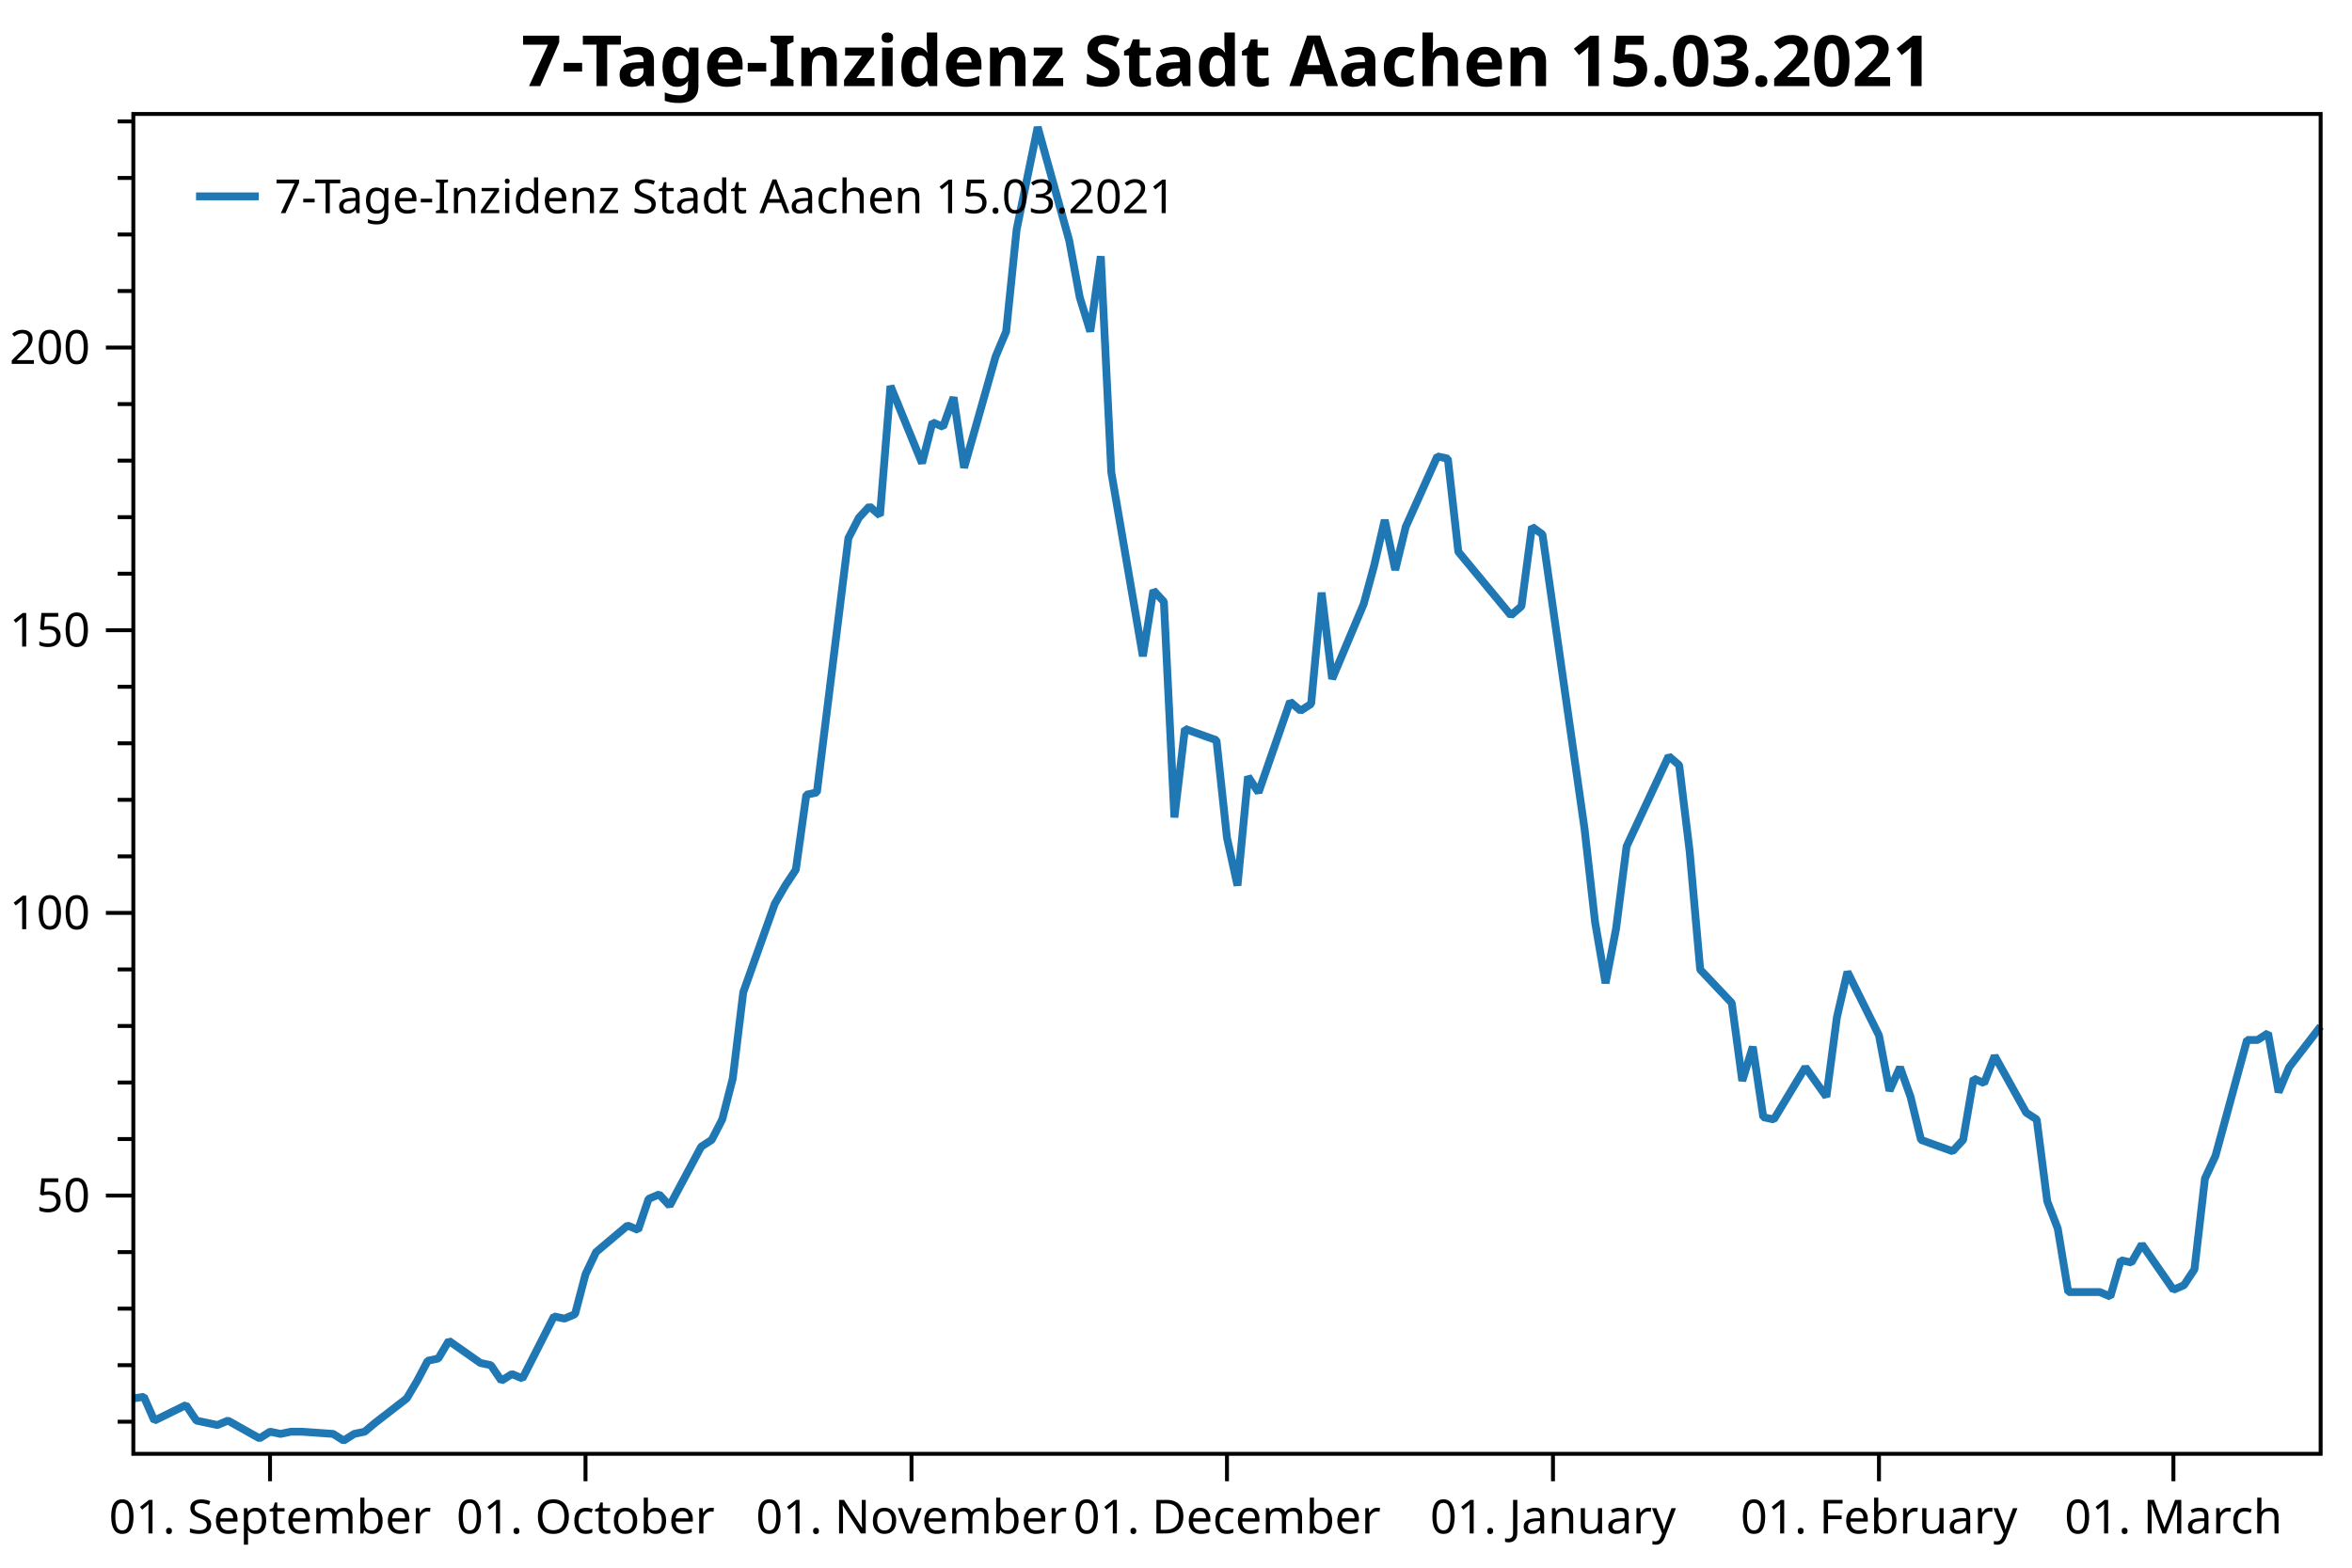
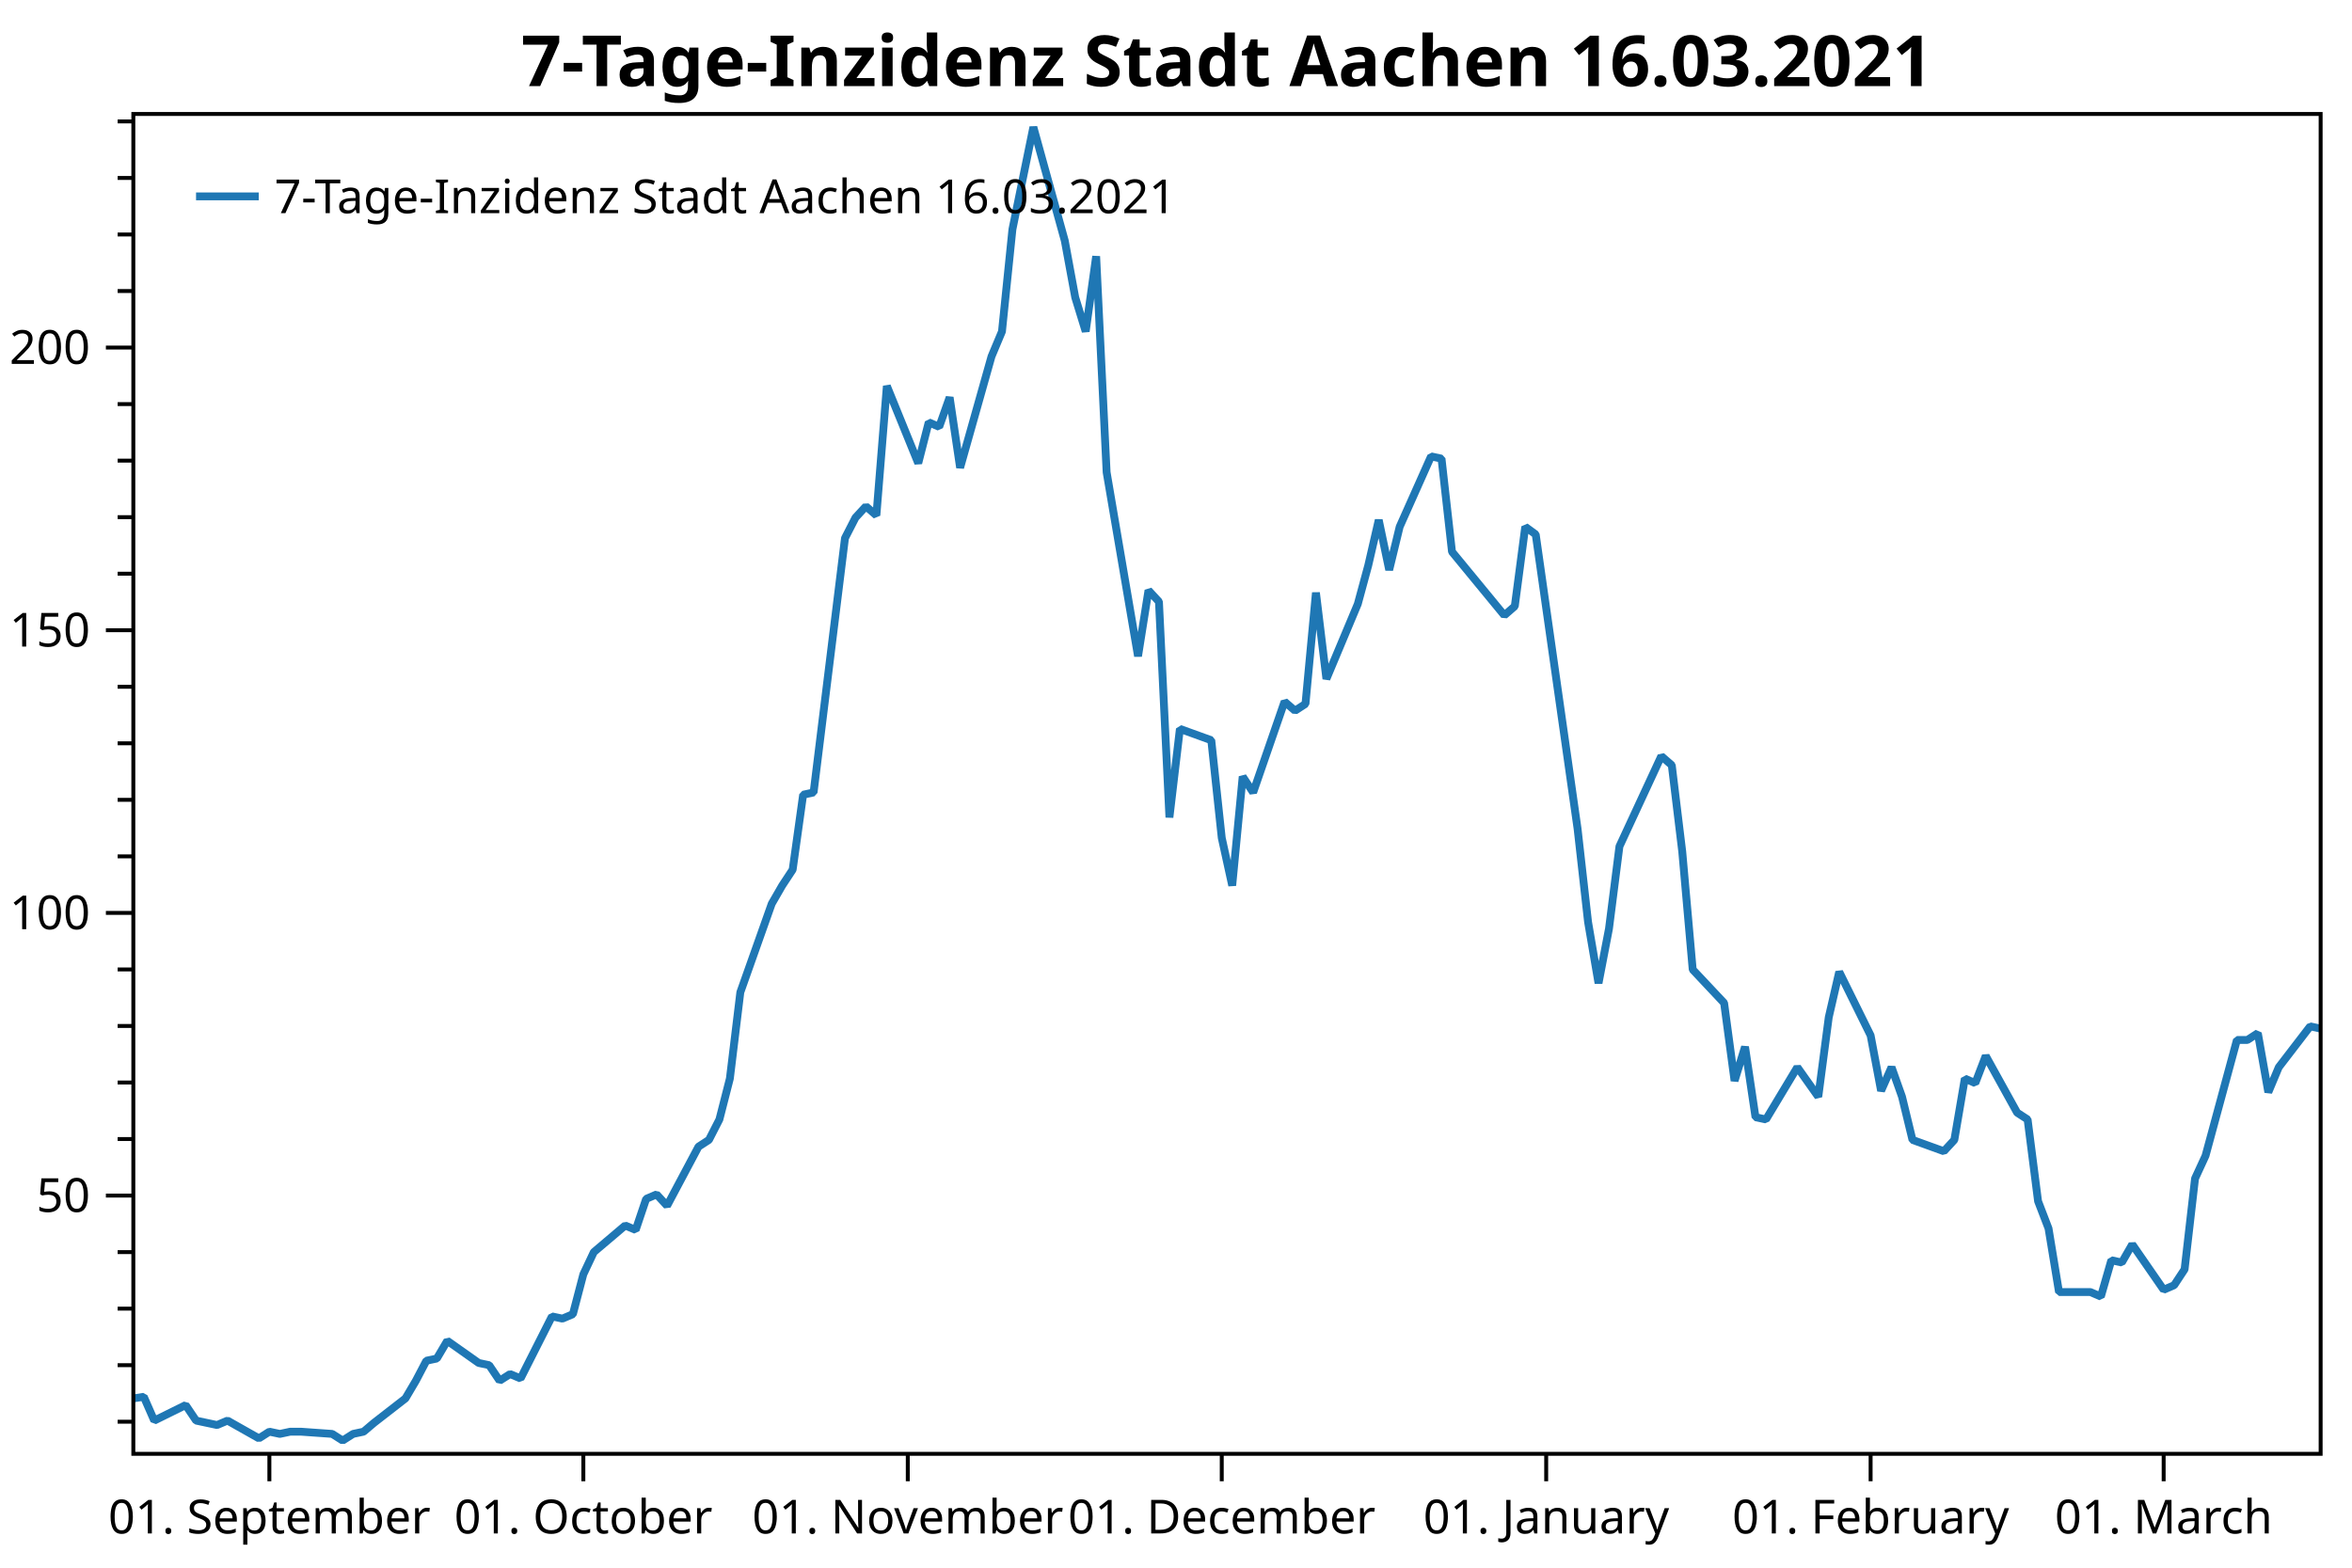
<svg xmlns="http://www.w3.org/2000/svg" width="600" height="400" version="1.1">
  <rect x="0" y="0" width="600" height="400" style="fill:rgb(255,255,255);stroke:none;" />
  <polyline points="34.012,362.754 30.012,362.754" style="fill:none;stroke:black;stroke-width:1" />
  <polyline points="34.012,348.329 30.012,348.329" style="fill:none;stroke:black;stroke-width:1" />
  <polyline points="34.012,333.904 30.012,333.904" style="fill:none;stroke:black;stroke-width:1" />
  <polyline points="34.012,319.479 30.012,319.479" style="fill:none;stroke:black;stroke-width:1" />
  <polyline points="34.012,290.629 30.012,290.629" style="fill:none;stroke:black;stroke-width:1" />
  <polyline points="34.012,276.204 30.012,276.204" style="fill:none;stroke:black;stroke-width:1" />
  <polyline points="34.012,261.779 30.012,261.779" style="fill:none;stroke:black;stroke-width:1" />
  <polyline points="34.012,247.354 30.012,247.354" style="fill:none;stroke:black;stroke-width:1" />
  <polyline points="34.012,218.504 30.012,218.504" style="fill:none;stroke:black;stroke-width:1" />
  <polyline points="34.012,204.079 30.012,204.079" style="fill:none;stroke:black;stroke-width:1" />
  <polyline points="34.012,189.654 30.012,189.654" style="fill:none;stroke:black;stroke-width:1" />
  <polyline points="34.012,175.23 30.012,175.23" style="fill:none;stroke:black;stroke-width:1" />
  <polyline points="34.012,146.38 30.012,146.38" style="fill:none;stroke:black;stroke-width:1" />
  <polyline points="34.012,131.955 30.012,131.955" style="fill:none;stroke:black;stroke-width:1" />
  <polyline points="34.012,117.53 30.012,117.53" style="fill:none;stroke:black;stroke-width:1" />
  <polyline points="34.012,103.105 30.012,103.105" style="fill:none;stroke:black;stroke-width:1" />
  <polyline points="34.012,74.255 30.012,74.255" style="fill:none;stroke:black;stroke-width:1" />
  <polyline points="34.012,59.83 30.012,59.83" style="fill:none;stroke:black;stroke-width:1" />
  <polyline points="34.012,45.405 30.012,45.405" style="fill:none;stroke:black;stroke-width:1" />
  <polyline points="34.012,30.98 30.012,30.98" style="fill:none;stroke:black;stroke-width:1" />
  <text dominant-baseline="middle" text-anchor="end" transform="translate(23.012,305.0541)" font-family="Segoe UI" font-size="12" font-weight="400" fill="black">50</text>
  <text dominant-baseline="middle" text-anchor="end" transform="translate(23.012,232.9293)" font-family="Segoe UI" font-size="12" font-weight="400" fill="black">100</text>
  <text dominant-baseline="middle" text-anchor="end" transform="translate(23.012,160.8045)" font-family="Segoe UI" font-size="12" font-weight="400" fill="black">150</text>
  <text dominant-baseline="middle" text-anchor="end" transform="translate(23.012,88.6798)" font-family="Segoe UI" font-size="12" font-weight="400" fill="black">200</text>
  <polyline points="34.012,305.054 27.012,305.054" style="fill:none;stroke:black;stroke-width:1" />
  <polyline points="34.012,232.929 27.012,232.929" style="fill:none;stroke:black;stroke-width:1" />
  <polyline points="34.012,160.804 27.012,160.804" style="fill:none;stroke:black;stroke-width:1" />
  <polyline points="34.012,88.68 27.012,88.68" style="fill:none;stroke:black;stroke-width:1" />
-   <text dominant-baseline="hanging" text-anchor="middle" transform="translate(68.8863,381.947)" font-family="Segoe UI" font-size="12" font-weight="400" fill="black">01. September</text>
-   <text dominant-baseline="hanging" text-anchor="middle" transform="translate(149.3653,381.947)" font-family="Segoe UI" font-size="12" font-weight="400" fill="black">01. October</text>
-   <text dominant-baseline="hanging" text-anchor="middle" transform="translate(232.527,381.947)" font-family="Segoe UI" font-size="12" font-weight="400" fill="black">01. November</text>
-   <text dominant-baseline="hanging" text-anchor="middle" transform="translate(313.006,381.947)" font-family="Segoe UI" font-size="12" font-weight="400" fill="black">01. December</text>
-   <text dominant-baseline="hanging" text-anchor="middle" transform="translate(396.1677,381.947)" font-family="Segoe UI" font-size="12" font-weight="400" fill="black">01. January</text>
-   <text dominant-baseline="hanging" text-anchor="middle" transform="translate(479.3293,381.947)" font-family="Segoe UI" font-size="12" font-weight="400" fill="black">01. February</text>
-   <text dominant-baseline="hanging" text-anchor="middle" transform="translate(554.4431,381.947)" font-family="Segoe UI" font-size="12" font-weight="400" fill="black">01. March</text>
-   <polyline points="68.886,370.947 68.886,377.947" style="fill:none;stroke:black;stroke-width:1" />
-   <polyline points="149.365,370.947 149.365,377.947" style="fill:none;stroke:black;stroke-width:1" />
-   <polyline points="232.527,370.947 232.527,377.947" style="fill:none;stroke:black;stroke-width:1" />
-   <polyline points="313.006,370.947 313.006,377.947" style="fill:none;stroke:black;stroke-width:1" />
-   <polyline points="396.168,370.947 396.168,377.947" style="fill:none;stroke:black;stroke-width:1" />
-   <polyline points="479.329,370.947 479.329,377.947" style="fill:none;stroke:black;stroke-width:1" />
-   <polyline points="554.443,370.947 554.443,377.947" style="fill:none;stroke:black;stroke-width:1" />
-   <polyline points="34.012,356.814 36.695,356.39 39.377,362.471 47.425,358.511 50.108,362.471 52.79,363.037 55.473,363.602 58.156,362.471 66.204,366.997 68.886,365.299 71.569,365.865 74.251,365.299 76.934,365.299 84.982,365.865 87.665,367.562 90.347,365.865 93.03,365.299 95.713,363.037 103.76,356.814 106.443,352.289 109.126,347.197 111.808,346.632 114.491,342.106 122.539,347.763 125.222,348.329 127.904,352.289 130.587,350.592 133.269,351.723 141.317,335.884 144,336.45 146.683,335.318 149.365,325.136 152.048,319.479 160.096,312.691 162.779,313.822 165.461,305.903 168.144,304.753 170.826,307.65 178.874,292.585 181.557,290.847 184.239,285.632 186.922,275.203 189.605,253.185 197.653,230.589 200.335,225.953 203.018,221.897 205.701,202.777 208.383,202.197 216.431,137.304 219.114,132.089 221.796,129.192 224.479,131.51 227.162,98.483 235.21,118.183 237.892,107.754 240.575,108.913 243.257,101.38 245.94,119.342 253.988,90.951 256.671,84.578 259.353,58.504 264.719,32.431 272.767,61.401 275.449,75.886 278.132,84.578 280.814,65.385 283.497,120.501 291.545,167.433 294.228,150.63 296.91,153.527 299.593,208.571 302.276,185.974 310.323,188.871 313.006,213.786 315.689,225.953 318.371,198.142 321.054,202.197 329.102,179.021 331.784,181.339 334.467,179.601 337.15,151.209 339.832,173.227 347.88,154.107 350.563,144.257 353.245,132.668 355.928,145.416 358.611,134.407 366.659,116.445 369.341,117.024 372.024,140.78 385.437,157.004 388.12,154.686 390.802,134.407 393.485,136.362 404.216,211.468 406.898,235.224 409.581,250.868 412.264,236.962 414.946,215.958 425.677,192.927 428.359,195.245 431.042,217.262 433.725,247.391 441.772,255.909 444.455,275.782 447.138,267.091 449.82,285.053 452.503,285.632 460.551,272.306 465.916,279.838 468.599,259.559 471.281,247.971 479.329,264.194 482.012,278.317 484.695,272.306 487.377,279.838 490.06,290.847 498.108,293.744 500.79,290.847 503.473,275.203 506.156,276.362 508.838,269.409 516.886,283.894 519.569,285.632 522.251,306.491 524.934,313.444 527.617,329.667 535.665,329.667 538.347,330.826 541.03,321.556 543.713,322.135 546.395,317.5 554.443,329.088 557.126,327.929 559.808,323.873 562.491,300.697 565.174,294.903 573.222,265.353 575.904,265.353 578.587,263.615 581.269,278.679 583.952,272.306 592,261.877" style="fill:none;stroke:rgb(31,119,180);stroke-width:2;stroke-linejoin:bevel" />
-   <text dominant-baseline="hanging" text-anchor="middle" transform="translate(313.006,8)" font-family="Segoe UI" font-size="18" font-weight="700" fill="black">7-Tage-Inzidenz Stadt Aachen 15.03.2021</text>
+   <text dominant-baseline="hanging" text-anchor="middle" transform="translate(68.7194,381.947)" font-family="Segoe UI" font-size="12" font-weight="400" fill="black">01. September</text>
+   <text dominant-baseline="hanging" text-anchor="middle" transform="translate(148.8134,381.947)" font-family="Segoe UI" font-size="12" font-weight="400" fill="black">01. October</text>
+   <text dominant-baseline="hanging" text-anchor="middle" transform="translate(231.5771,381.947)" font-family="Segoe UI" font-size="12" font-weight="400" fill="black">01. November</text>
+   <text dominant-baseline="hanging" text-anchor="middle" transform="translate(311.6711,381.947)" font-family="Segoe UI" font-size="12" font-weight="400" fill="black">01. December</text>
+   <text dominant-baseline="hanging" text-anchor="middle" transform="translate(394.4349,381.947)" font-family="Segoe UI" font-size="12" font-weight="400" fill="black">01. January</text>
+   <text dominant-baseline="hanging" text-anchor="middle" transform="translate(477.1986,381.947)" font-family="Segoe UI" font-size="12" font-weight="400" fill="black">01. February</text>
+   <text dominant-baseline="hanging" text-anchor="middle" transform="translate(551.953,381.947)" font-family="Segoe UI" font-size="12" font-weight="400" fill="black">01. March</text>
+   <polyline points="68.719,370.947 68.719,377.947" style="fill:none;stroke:black;stroke-width:1" />
+   <polyline points="148.813,370.947 148.813,377.947" style="fill:none;stroke:black;stroke-width:1" />
+   <polyline points="231.577,370.947 231.577,377.947" style="fill:none;stroke:black;stroke-width:1" />
+   <polyline points="311.671,370.947 311.671,377.947" style="fill:none;stroke:black;stroke-width:1" />
+   <polyline points="394.435,370.947 394.435,377.947" style="fill:none;stroke:black;stroke-width:1" />
+   <polyline points="477.199,370.947 477.199,377.947" style="fill:none;stroke:black;stroke-width:1" />
+   <polyline points="551.953,370.947 551.953,377.947" style="fill:none;stroke:black;stroke-width:1" />
+   <polyline points="34.012,356.814 36.682,356.39 39.352,362.471 47.361,358.511 50.031,362.471 52.701,363.037 55.37,363.602 58.04,362.471 66.05,366.997 68.719,365.299 71.389,365.865 74.059,365.299 76.729,365.299 84.738,365.865 87.408,367.562 90.078,365.865 92.748,365.299 95.417,363.037 103.427,356.814 106.097,352.289 108.766,347.197 111.436,346.632 114.106,342.106 122.115,347.763 124.785,348.329 127.455,352.289 130.125,350.592 132.795,351.723 140.804,335.884 143.474,336.45 146.144,335.318 148.813,325.136 151.483,319.479 159.493,312.691 162.162,313.822 164.832,305.903 167.502,304.753 170.172,307.65 178.181,292.585 180.851,290.847 183.521,285.632 186.19,275.203 188.86,253.185 196.87,230.589 199.54,225.953 202.209,221.897 204.879,202.777 207.549,202.197 215.558,137.304 218.228,132.089 220.898,129.192 223.568,131.51 226.238,98.483 234.247,118.183 236.917,107.754 239.587,108.913 242.256,101.38 244.926,119.342 252.935,90.951 255.605,84.578 258.275,58.504 263.615,32.431 271.624,61.401 274.294,75.886 276.964,84.578 279.634,65.385 282.303,120.501 290.313,167.433 292.983,150.63 295.652,153.527 298.322,208.571 300.992,185.974 309.001,188.871 311.671,213.786 314.341,225.953 317.011,198.142 319.68,202.197 327.69,179.021 330.36,181.339 333.029,179.601 335.699,151.209 338.369,173.227 346.378,154.107 349.048,144.257 351.718,132.668 354.388,145.416 357.058,134.407 365.067,116.445 367.737,117.024 370.407,140.78 383.756,157.004 386.425,154.686 389.095,134.407 391.765,136.362 402.444,211.468 405.114,235.224 407.784,250.868 410.454,236.962 413.123,215.958 423.803,192.927 426.473,195.245 429.142,217.262 431.812,247.391 439.822,255.909 442.491,275.782 445.161,267.091 447.831,285.053 450.501,285.632 458.51,272.306 463.85,279.838 466.519,259.559 469.189,247.971 477.199,264.194 479.868,278.317 482.538,272.306 485.208,279.838 487.878,290.847 495.887,293.744 498.557,290.847 501.227,275.203 503.897,276.362 506.566,269.409 514.576,283.894 517.246,285.632 519.915,306.491 522.585,313.444 525.255,329.667 533.264,329.667 535.934,330.826 538.604,321.556 541.274,322.135 543.944,317.5 551.953,329.088 554.623,327.929 557.293,323.873 559.962,300.697 562.632,294.903 570.642,265.353 573.311,265.353 575.981,263.615 578.651,278.679 581.321,272.306 589.33,261.877 592,262.456" style="fill:none;stroke:rgb(31,119,180);stroke-width:2;stroke-linejoin:bevel" />
+   <text dominant-baseline="hanging" text-anchor="middle" transform="translate(313.006,8)" font-family="Segoe UI" font-size="18" font-weight="700" fill="black">7-Tage-Inzidenz Stadt Aachen 16.03.2021</text>
  <polygon points="34.012,29.079 592,29.079 592,370.947 34.012,370.947" style="fill:none;stroke:black;stroke-width:1" />
  <polygon points="42.012,37.08 247.014,37.08 247.014,63.133 42.012,63.133" style="fill:none;stroke:none;" />
-   <text dominant-baseline="hanging" text-anchor="start" transform="translate(70.012,45.0795)" font-family="Segoe UI" font-size="12" font-weight="400" fill="black">7-Tage-Inzidenz Stadt Aachen 15.03.2021</text>
+   <text dominant-baseline="hanging" text-anchor="start" transform="translate(70.012,45.0795)" font-family="Segoe UI" font-size="12" font-weight="400" fill="black">7-Tage-Inzidenz Stadt Aachen 16.03.2021</text>
  <polyline points="50.012,50.106 66.012,50.106" style="fill:none;stroke:rgb(31,119,180);stroke-width:2" />
</svg>
